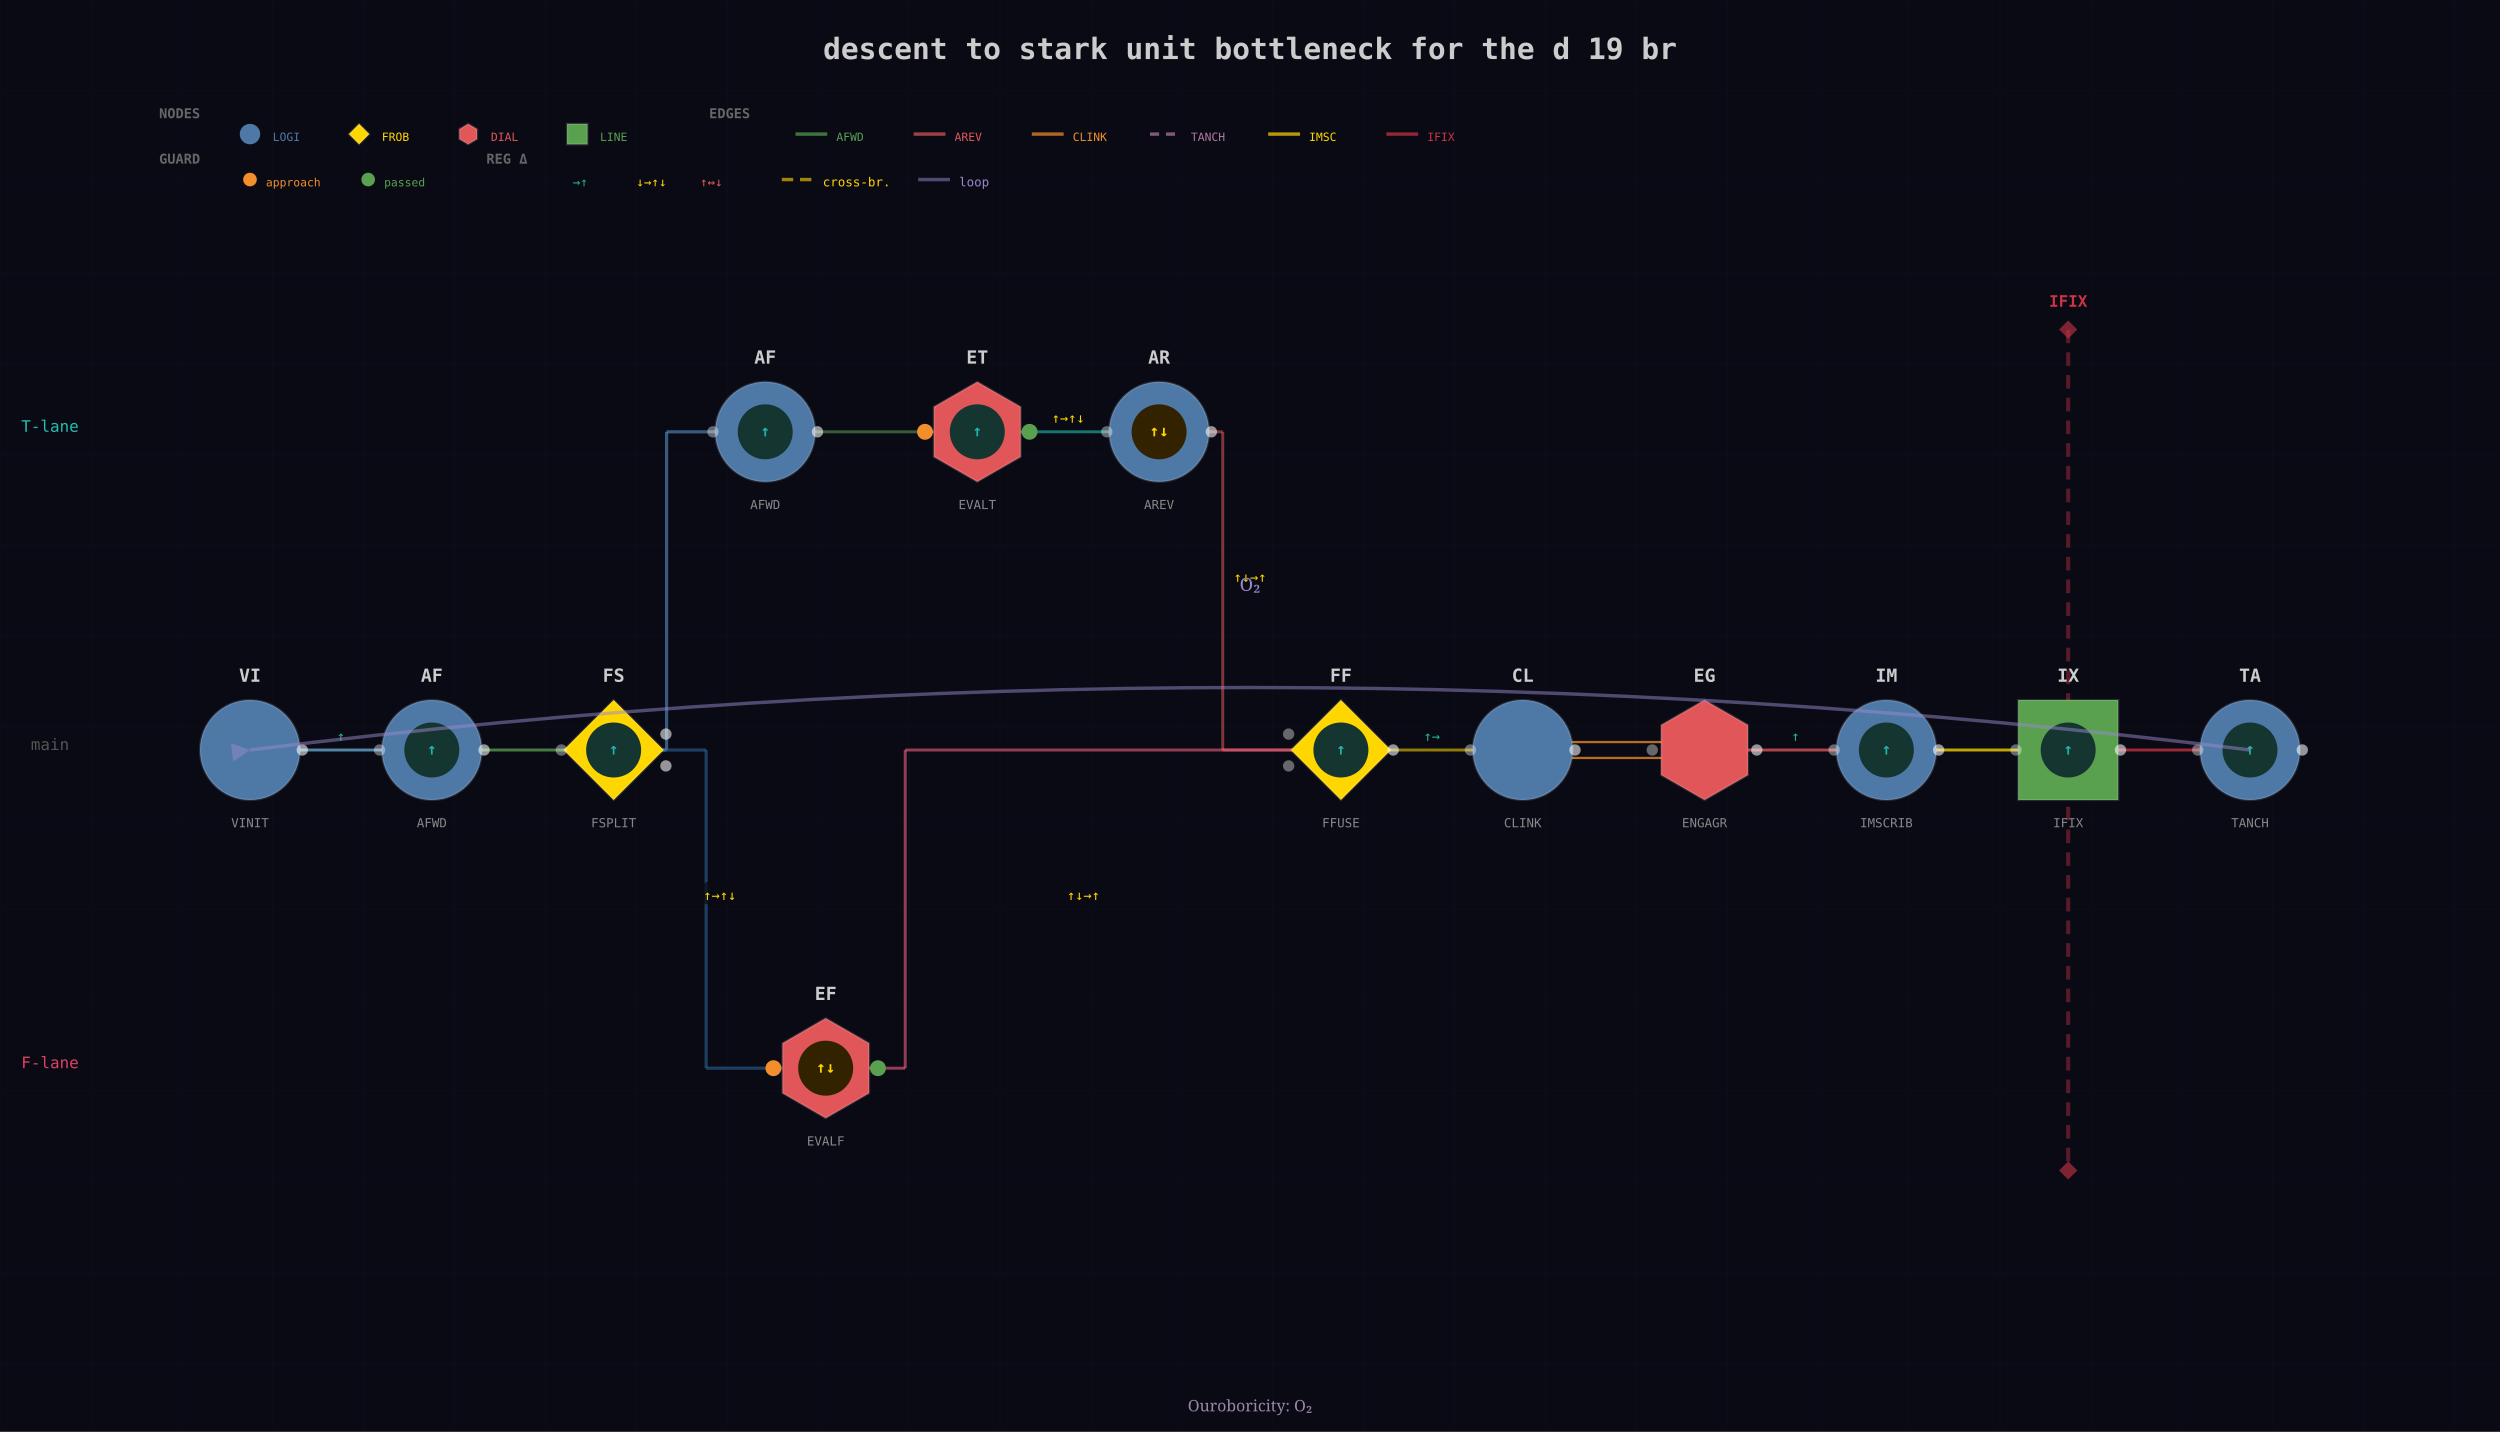
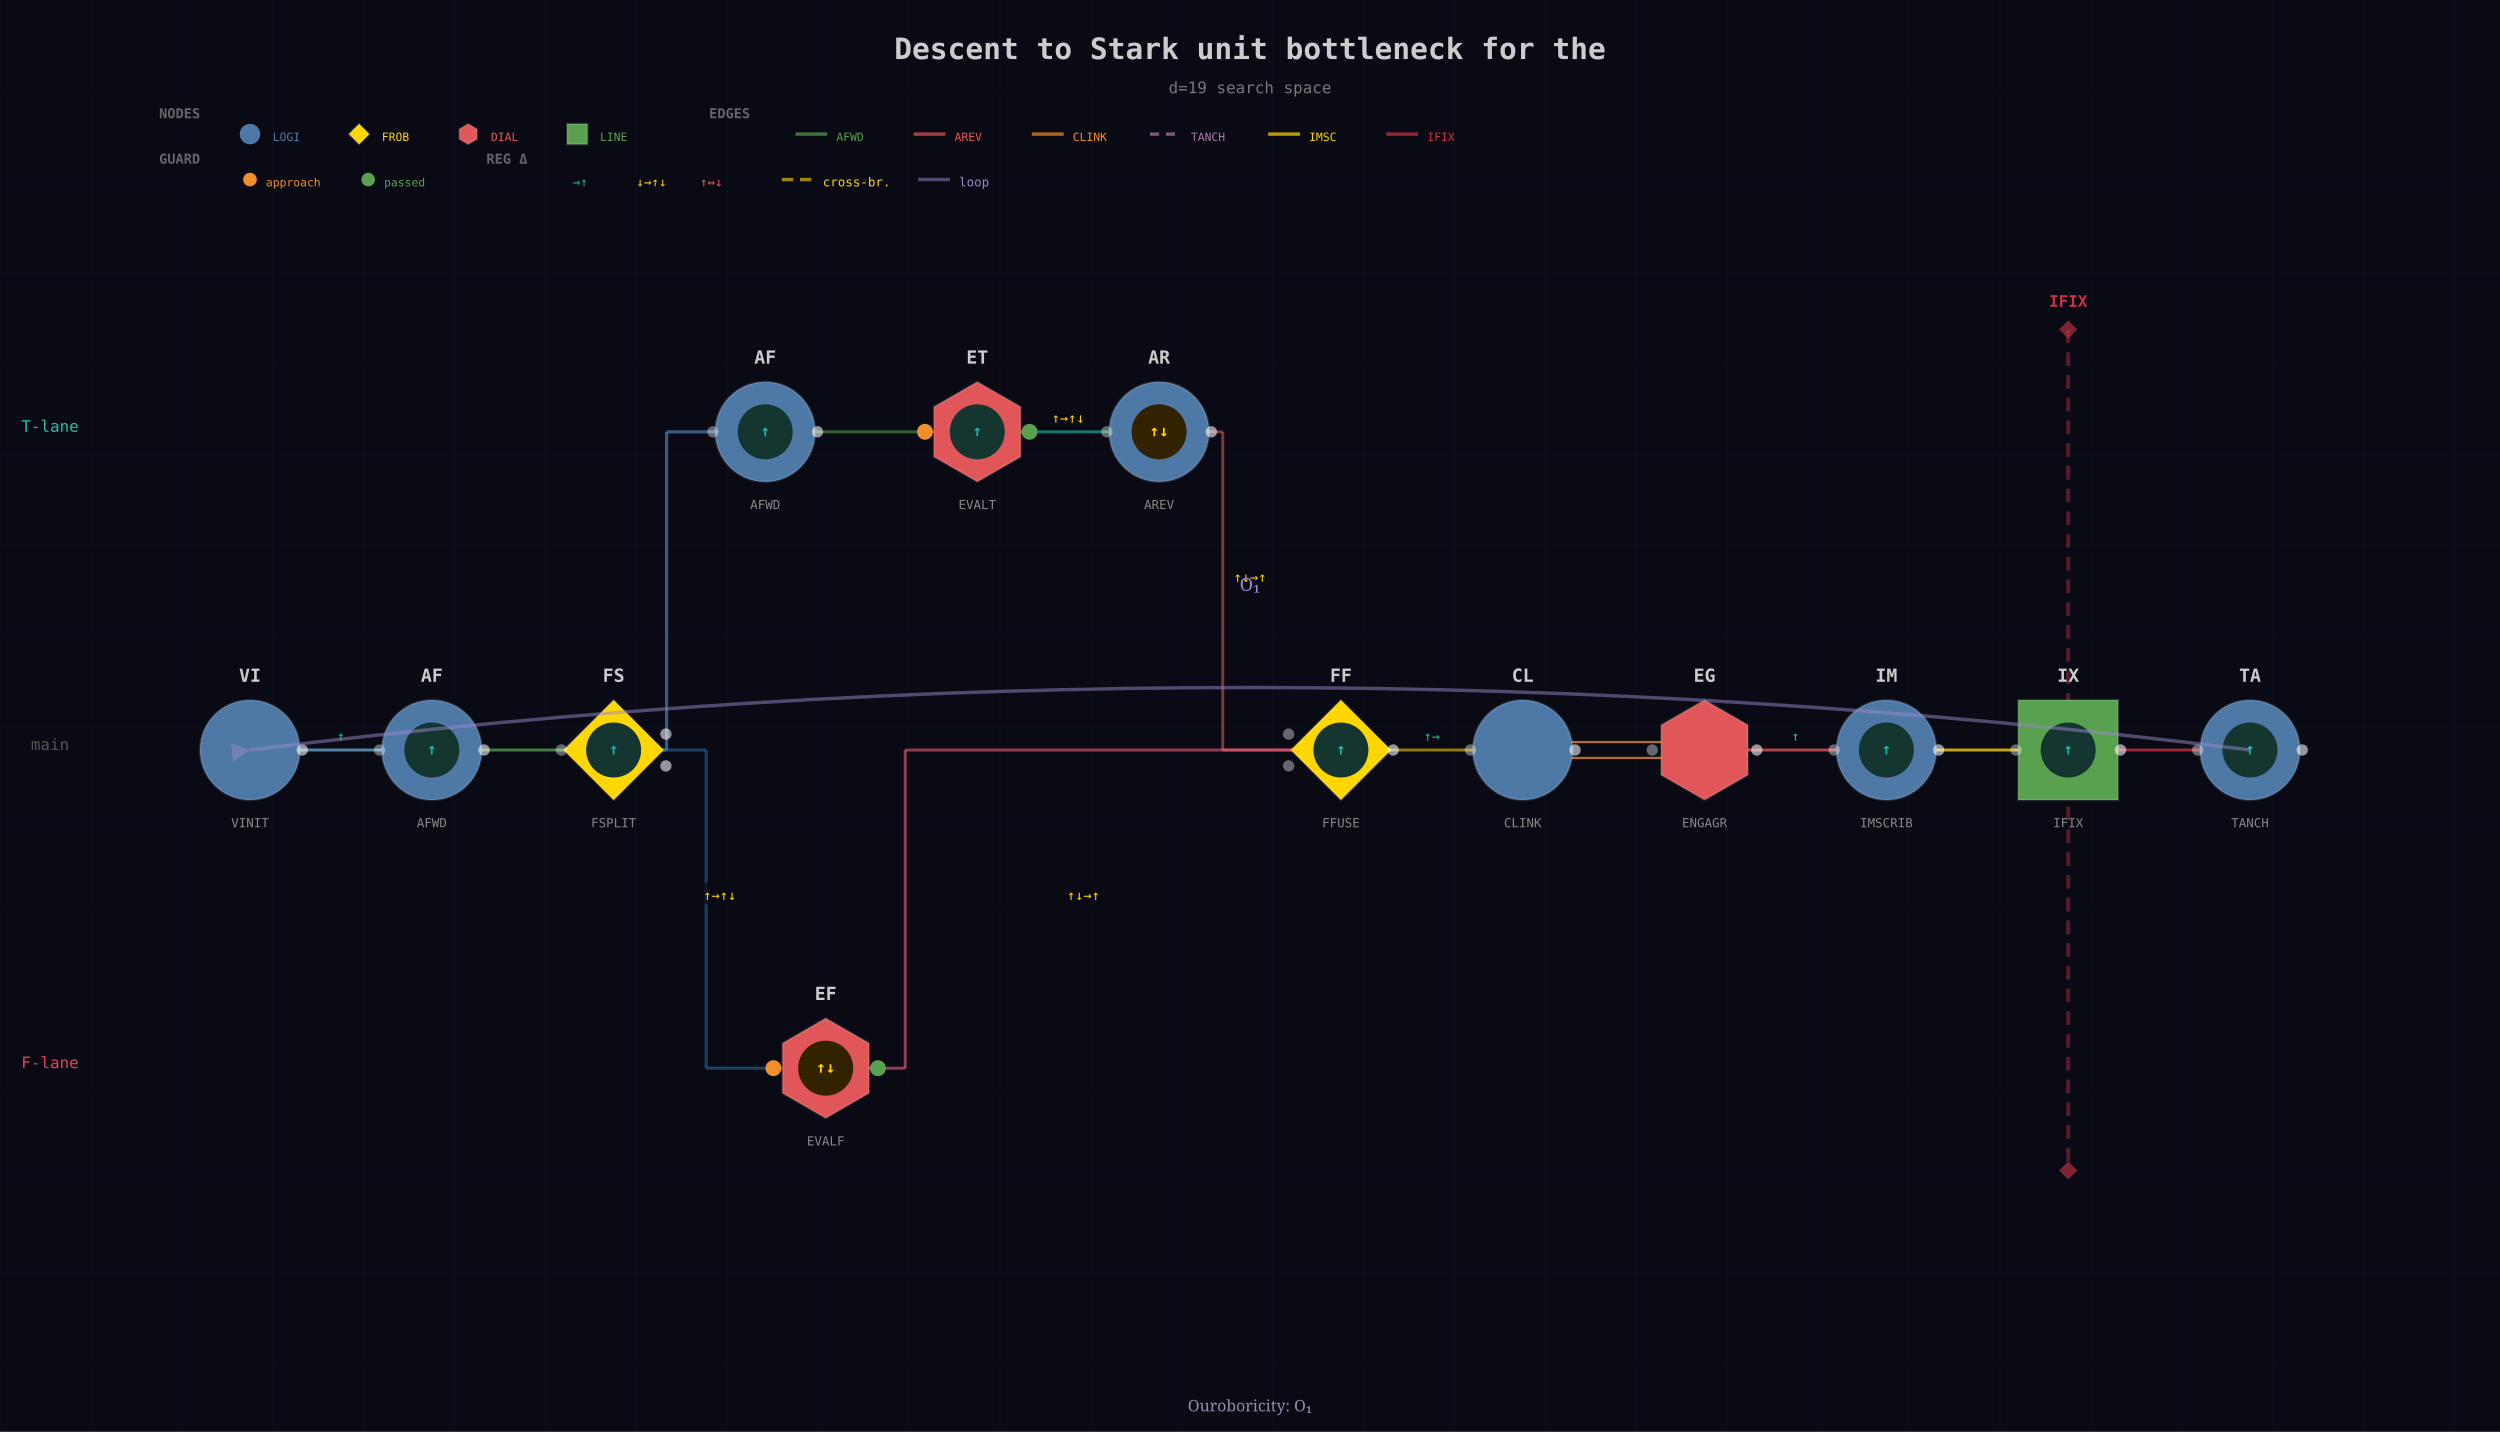
<svg xmlns="http://www.w3.org/2000/svg" viewBox="0 0 1100 630">
  <rect width="1100" height="630" fill="#0a0a15" />
  <line x1="0.0" y1="0.0" x2="0.0" y2="630.0" stroke="#151525" stroke-width="0.4" opacity="0.25" />
  <line x1="40.0" y1="0.0" x2="40.0" y2="630.0" stroke="#151525" stroke-width="0.4" opacity="0.25" />
  <line x1="80.0" y1="0.0" x2="80.0" y2="630.0" stroke="#151525" stroke-width="0.4" opacity="0.25" />
  <line x1="120.0" y1="0.0" x2="120.0" y2="630.0" stroke="#151525" stroke-width="0.4" opacity="0.25" />
  <line x1="160.0" y1="0.0" x2="160.0" y2="630.0" stroke="#151525" stroke-width="0.4" opacity="0.25" />
  <line x1="200.0" y1="0.0" x2="200.0" y2="630.0" stroke="#151525" stroke-width="0.4" opacity="0.25" />
  <line x1="240.0" y1="0.0" x2="240.0" y2="630.0" stroke="#151525" stroke-width="0.4" opacity="0.25" />
  <line x1="280.0" y1="0.0" x2="280.0" y2="630.0" stroke="#151525" stroke-width="0.4" opacity="0.25" />
  <line x1="320.0" y1="0.0" x2="320.0" y2="630.0" stroke="#151525" stroke-width="0.4" opacity="0.25" />
  <line x1="360.0" y1="0.0" x2="360.0" y2="630.0" stroke="#151525" stroke-width="0.4" opacity="0.25" />
  <line x1="400.0" y1="0.0" x2="400.0" y2="630.0" stroke="#151525" stroke-width="0.4" opacity="0.25" />
  <line x1="440.0" y1="0.0" x2="440.0" y2="630.0" stroke="#151525" stroke-width="0.4" opacity="0.25" />
  <line x1="480.0" y1="0.0" x2="480.0" y2="630.0" stroke="#151525" stroke-width="0.4" opacity="0.25" />
  <line x1="520.0" y1="0.0" x2="520.0" y2="630.0" stroke="#151525" stroke-width="0.4" opacity="0.25" />
  <line x1="560.0" y1="0.0" x2="560.0" y2="630.0" stroke="#151525" stroke-width="0.4" opacity="0.25" />
  <line x1="600.0" y1="0.0" x2="600.0" y2="630.0" stroke="#151525" stroke-width="0.4" opacity="0.25" />
  <line x1="640.0" y1="0.0" x2="640.0" y2="630.0" stroke="#151525" stroke-width="0.4" opacity="0.25" />
  <line x1="680.0" y1="0.0" x2="680.0" y2="630.0" stroke="#151525" stroke-width="0.4" opacity="0.25" />
  <line x1="720.0" y1="0.0" x2="720.0" y2="630.0" stroke="#151525" stroke-width="0.4" opacity="0.25" />
  <line x1="760.0" y1="0.0" x2="760.0" y2="630.0" stroke="#151525" stroke-width="0.4" opacity="0.25" />
  <line x1="800.0" y1="0.0" x2="800.0" y2="630.0" stroke="#151525" stroke-width="0.4" opacity="0.25" />
  <line x1="840.0" y1="0.0" x2="840.0" y2="630.0" stroke="#151525" stroke-width="0.4" opacity="0.25" />
  <line x1="880.0" y1="0.0" x2="880.0" y2="630.0" stroke="#151525" stroke-width="0.4" opacity="0.25" />
  <line x1="920.0" y1="0.0" x2="920.0" y2="630.0" stroke="#151525" stroke-width="0.4" opacity="0.25" />
  <line x1="960.0" y1="0.0" x2="960.0" y2="630.0" stroke="#151525" stroke-width="0.4" opacity="0.25" />
  <line x1="1000.0" y1="0.0" x2="1000.0" y2="630.0" stroke="#151525" stroke-width="0.4" opacity="0.25" />
  <line x1="1040.0" y1="0.0" x2="1040.0" y2="630.0" stroke="#151525" stroke-width="0.4" opacity="0.25" />
  <line x1="1080.0" y1="0.0" x2="1080.0" y2="630.0" stroke="#151525" stroke-width="0.4" opacity="0.25" />
  <line x1="0.0" y1="0.0" x2="1100.0" y2="0.0" stroke="#151525" stroke-width="0.4" opacity="0.25" />
  <line x1="0.0" y1="40.0" x2="1100.0" y2="40.0" stroke="#151525" stroke-width="0.4" opacity="0.25" />
  <line x1="0.0" y1="80.0" x2="1100.0" y2="80.0" stroke="#151525" stroke-width="0.4" opacity="0.25" />
  <line x1="0.0" y1="120.0" x2="1100.0" y2="120.0" stroke="#151525" stroke-width="0.4" opacity="0.25" />
  <line x1="0.0" y1="160.0" x2="1100.0" y2="160.0" stroke="#151525" stroke-width="0.4" opacity="0.25" />
  <line x1="0.0" y1="200.0" x2="1100.0" y2="200.0" stroke="#151525" stroke-width="0.4" opacity="0.25" />
  <line x1="0.0" y1="240.0" x2="1100.0" y2="240.0" stroke="#151525" stroke-width="0.4" opacity="0.25" />
  <line x1="0.0" y1="280.0" x2="1100.0" y2="280.0" stroke="#151525" stroke-width="0.4" opacity="0.25" />
  <line x1="0.0" y1="320.0" x2="1100.0" y2="320.0" stroke="#151525" stroke-width="0.4" opacity="0.25" />
  <line x1="0.0" y1="360.0" x2="1100.0" y2="360.0" stroke="#151525" stroke-width="0.4" opacity="0.25" />
  <line x1="0.0" y1="400.0" x2="1100.0" y2="400.0" stroke="#151525" stroke-width="0.4" opacity="0.25" />
  <line x1="0.0" y1="440.0" x2="1100.0" y2="440.0" stroke="#151525" stroke-width="0.4" opacity="0.25" />
  <line x1="0.0" y1="480.0" x2="1100.0" y2="480.0" stroke="#151525" stroke-width="0.4" opacity="0.25" />
  <line x1="0.0" y1="520.0" x2="1100.0" y2="520.0" stroke="#151525" stroke-width="0.4" opacity="0.25" />
  <line x1="0.0" y1="560.0" x2="1100.0" y2="560.0" stroke="#151525" stroke-width="0.4" opacity="0.25" />
  <line x1="0.0" y1="600.0" x2="1100.0" y2="600.0" stroke="#151525" stroke-width="0.4" opacity="0.25" />
-   <text x="550.0" y="26.0" fill="#cccccc" font-size="13" text-anchor="middle" font-family="monospace" font-weight="bold">descent to stark unit bottleneck for the d 19 br</text>
+   <text x="550.0" y="26.0" fill="#cccccc" font-size="13" text-anchor="middle" font-family="monospace" font-weight="bold">Descent to Stark unit bottleneck for the</text>
+   <text x="550.0" y="41.0" fill="#777" font-size="7" text-anchor="middle" font-family="monospace">d=19 search space</text>
  <text x="22.0" y="190.0" fill="#20c0b0" font-size="7" text-anchor="middle" font-family="monospace">T-lane</text>
  <text x="22.0" y="470.0" fill="#e04060" font-size="7" text-anchor="middle" font-family="monospace">F-lane</text>
  <text x="22.0" y="330.0" fill="#555" font-size="7" text-anchor="middle" font-family="monospace">main</text>
  <line x1="910.0" y1="145.0" x2="910.0" y2="515.0" stroke="#cc3344" stroke-width="1.8" opacity="0.4" stroke-dasharray="6,4" />
  <text x="910.0" y="135.0" fill="#cc3344" font-size="7" text-anchor="middle" font-family="monospace" font-weight="bold">IFIX</text>
  <polygon points="910.0,141.0 914.0,145 910.0,149.0 906.0,145" fill="#cc3344" opacity="0.6" />
  <polygon points="910.0,511.0 914.0,515 910.0,519.0 906.0,515" fill="#cc3344" opacity="0.6" />
  <line x1="270.0" y1="330.0" x2="293.3" y2="330.0" stroke="#5b9bd5" stroke-width="1.4" opacity="0.55" />
  <line x1="293.3" y1="330.0" x2="293.3" y2="190.0" stroke="#5b9bd5" stroke-width="1.4" opacity="0.55" />
  <line x1="293.3" y1="190.0" x2="328.7" y2="190.0" stroke="#5b9bd5" stroke-width="1.4" opacity="0.55" />
  <polygon points="336.7,190.0 328.7,193.2 328.7,186.8" fill="#5b9bd5" opacity="0.55" />
  <line x1="336.7" y1="190.0" x2="422.0" y2="190.0" stroke="#59a14f" stroke-width="1.3" opacity="0.55" />
  <polygon points="430.0,190.0 422.0,193.2 422.0,186.8" fill="#59a14f" opacity="0.55" />
  <line x1="430.0" y1="190.0" x2="502.0" y2="190.0" stroke="#20d0b8" stroke-width="1.3" opacity="0.55" />
  <polygon points="510.0,190.0 502.0,193.2 502.0,186.8" fill="#20d0b8" opacity="0.55" />
  <rect x="462.0" y="178.0" width="16.0" height="10" fill="#0a0a15" opacity="0.7" rx="3" />
  <text x="470.0" y="186.0" fill="#ffd700" font-size="6" text-anchor="middle" font-family="monospace">↑→↑↓</text>
  <line x1="510.0" y1="190.0" x2="538.0" y2="190.0" stroke="#e15759" stroke-width="1.3" opacity="0.55" />
  <line x1="538.0" y1="190.0" x2="538.0" y2="330.0" stroke="#e15759" stroke-width="1.3" opacity="0.55" />
  <line x1="538.0" y1="330.0" x2="582.0" y2="330.0" stroke="#e15759" stroke-width="1.3" opacity="0.55" />
  <polygon points="590.0,330.0 582.0,333.2 582.0,326.8" fill="#e15759" opacity="0.55" />
  <rect x="542.0" y="248.0" width="16.0" height="10" fill="#0a0a15" opacity="0.7" rx="3" />
  <text x="550.0" y="256.0" fill="#ffd700" font-size="6" text-anchor="middle" font-family="monospace">↑↓→↑</text>
  <line x1="270.0" y1="330.0" x2="310.7" y2="330.0" stroke="#2b6b9f" stroke-width="1.4" opacity="0.55" />
  <line x1="310.7" y1="330.0" x2="310.7" y2="470.0" stroke="#2b6b9f" stroke-width="1.4" opacity="0.55" />
  <line x1="310.7" y1="470.0" x2="355.3" y2="470.0" stroke="#2b6b9f" stroke-width="1.4" opacity="0.55" />
  <polygon points="363.3,470.0 355.3,473.2 355.3,466.8" fill="#2b6b9f" opacity="0.55" />
  <rect x="308.7" y="388.0" width="16.0" height="10" fill="#0a0a15" opacity="0.7" rx="3" />
  <text x="316.7" y="396.0" fill="#ffd700" font-size="6" text-anchor="middle" font-family="monospace">↑→↑↓</text>
  <line x1="363.3" y1="470.0" x2="398.3" y2="470.0" stroke="#ff6688" stroke-width="1.3" opacity="0.55" />
  <line x1="398.3" y1="470.0" x2="398.3" y2="330.0" stroke="#ff6688" stroke-width="1.3" opacity="0.55" />
  <line x1="398.3" y1="330.0" x2="582.0" y2="330.0" stroke="#ff6688" stroke-width="1.3" opacity="0.55" />
  <polygon points="590.0,330.0 582.0,333.2 582.0,326.8" fill="#ff6688" opacity="0.55" />
  <rect x="468.7" y="388.0" width="16.0" height="10" fill="#0a0a15" opacity="0.7" rx="3" />
  <text x="476.7" y="396.0" fill="#ffd700" font-size="6" text-anchor="middle" font-family="monospace">↑↓→↑</text>
  <line x1="110.0" y1="330.0" x2="182.0" y2="330.0" stroke="#6baed6" stroke-width="1.3" opacity="0.75" />
  <polygon points="190.0,330.0 182.0,333.2 182.0,326.8" fill="#6baed6" opacity="0.75" />
  <rect x="148.0" y="318.0" width="4.0" height="10" fill="#0a0a15" opacity="0.7" rx="3" />
  <text x="150.0" y="326.0" fill="#20b888" font-size="6" text-anchor="middle" font-family="monospace">↑</text>
  <line x1="190.0" y1="330.0" x2="262.0" y2="330.0" stroke="#59a14f" stroke-width="1.3" opacity="0.75" />
  <polygon points="270.0,330.0 262.0,333.2 262.0,326.8" fill="#59a14f" opacity="0.75" />
  <line x1="670.0" y1="326.5" x2="741.0" y2="326.5" stroke="#f28e2b" stroke-width="1.0" opacity="0.75" />
  <line x1="670.0" y1="333.5" x2="741.0" y2="333.5" stroke="#f28e2b" stroke-width="1.0" opacity="0.75" />
  <polygon points="750.0,330.0 740.0,334.0 740.0,326.0" fill="#f28e2b" opacity="0.75" />
  <line x1="750.0" y1="330.0" x2="822.0" y2="330.0" stroke="#e15759" stroke-width="1.3" opacity="0.75" />
  <polygon points="830.0,330.0 822.0,333.2 822.0,326.8" fill="#e15759" opacity="0.75" />
  <rect x="788.0" y="318.0" width="4.0" height="10" fill="#0a0a15" opacity="0.7" rx="3" />
  <text x="790.0" y="326.0" fill="#20b888" font-size="6" text-anchor="middle" font-family="monospace">↑</text>
  <line x1="830.0" y1="330.0" x2="902.0" y2="330.0" stroke="#ffd700" stroke-width="1.3" opacity="0.75" />
  <polygon points="910.0,330.0 902.0,333.2 902.0,326.8" fill="#ffd700" opacity="0.75" />
  <line x1="910.0" y1="330.0" x2="982.0" y2="330.0" stroke="#cc3344" stroke-width="1.3" opacity="0.75" />
  <polygon points="990.0,330.0 982.0,333.2 982.0,326.8" fill="#cc3344" opacity="0.75" />
  <line x1="590.0" y1="330.0" x2="662.0" y2="330.0" stroke="#ffd700" stroke-width="1.3" opacity="0.55" />
  <polygon points="670.0,330.0 662.0,333.2 662.0,326.8" fill="#ffd700" opacity="0.55" />
  <rect x="626.0" y="318.0" width="8.0" height="10" fill="#0a0a15" opacity="0.7" rx="3" />
  <text x="630.0" y="326.0" fill="#20b888" font-size="6" text-anchor="middle" font-family="monospace">↑→</text>
  <circle cx="110.0" cy="330.0" r="22.0" fill="#4e79a7" stroke="#ffffff20" stroke-width="1.0" />
  <text x="110.0" y="300.0" fill="#cccccc" font-size="8" text-anchor="middle" font-family="monospace" font-weight="bold">VI</text>
  <text x="110.0" y="364.0" fill="#888" font-size="5.5" text-anchor="middle" font-family="monospace">VINIT</text>
  <circle cx="133.0" cy="330.0" r="2.5" fill="#ffffff90" stroke-width="0" />
  <circle cx="190.0" cy="330.0" r="22.0" fill="#4e79a7" stroke="#ffffff20" stroke-width="1.0" />
  <circle cx="190.0" cy="330.0" r="12.1" fill="#153530" stroke-width="0" />
  <text x="190.0" y="332.0" fill="#20b2aa" font-size="7" text-anchor="middle" font-family="monospace" font-weight="bold">↑</text>
  <text x="190.0" y="300.0" fill="#cccccc" font-size="8" text-anchor="middle" font-family="monospace" font-weight="bold">AF</text>
  <text x="190.0" y="364.0" fill="#888" font-size="5.5" text-anchor="middle" font-family="monospace">AFWD</text>
  <circle cx="167.0" cy="330.0" r="2.5" fill="#ffffff60" stroke-width="0" />
  <circle cx="213.0" cy="330.0" r="2.5" fill="#ffffff90" stroke-width="0" />
  <polygon points="270.0,308.0 292.0,330 270.0,352.0 248.0,330" fill="#ffd700" stroke="#ffffff20" stroke-width="1.0" />
  <circle cx="270.0" cy="330.0" r="12.1" fill="#153530" stroke-width="0" />
  <text x="270.0" y="332.0" fill="#20b2aa" font-size="7" text-anchor="middle" font-family="monospace" font-weight="bold">↑</text>
  <text x="270.0" y="300.0" fill="#cccccc" font-size="8" text-anchor="middle" font-family="monospace" font-weight="bold">FS</text>
  <text x="270.0" y="364.0" fill="#888" font-size="5.5" text-anchor="middle" font-family="monospace">FSPLIT</text>
  <circle cx="247.0" cy="330.0" r="2.5" fill="#ffffff60" stroke-width="0" />
  <circle cx="293.0" cy="323.0" r="2.5" fill="#ffffff90" stroke-width="0" />
  <circle cx="293.0" cy="337.0" r="2.5" fill="#ffffff90" stroke-width="0" />
  <circle cx="336.7" cy="190.0" r="22.0" fill="#4e79a7" stroke="#ffffff20" stroke-width="1.0" />
  <circle cx="336.7" cy="190.0" r="12.1" fill="#153530" stroke-width="0" />
  <text x="336.7" y="192.0" fill="#20b2aa" font-size="7" text-anchor="middle" font-family="monospace" font-weight="bold">↑</text>
  <text x="336.7" y="160.0" fill="#cccccc" font-size="8" text-anchor="middle" font-family="monospace" font-weight="bold">AF</text>
  <text x="336.7" y="224.0" fill="#888" font-size="5.5" text-anchor="middle" font-family="monospace">AFWD</text>
  <circle cx="313.7" cy="190.0" r="2.5" fill="#ffffff60" stroke-width="0" />
  <circle cx="359.7" cy="190.0" r="2.5" fill="#ffffff90" stroke-width="0" />
  <polygon points="449.1,201.0 430.0,212.0 410.9,201.0 410.9,179.0 430.0,168.0 449.1,179.0" fill="#e15759" stroke="#ffffff20" stroke-width="1.0" />
  <circle cx="430.0" cy="190.0" r="12.1" fill="#153530" stroke-width="0" />
  <text x="430.0" y="192.0" fill="#20b2aa" font-size="7" text-anchor="middle" font-family="monospace" font-weight="bold">↑</text>
  <text x="430.0" y="160.0" fill="#cccccc" font-size="8" text-anchor="middle" font-family="monospace" font-weight="bold">ET</text>
  <text x="430.0" y="224.0" fill="#888" font-size="5.5" text-anchor="middle" font-family="monospace">EVALT</text>
  <circle cx="407.0" cy="190.0" r="3.5" fill="#f28e2b" stroke-width="0.8" />
  <circle cx="453.0" cy="190.0" r="3.5" fill="#59a14f" stroke-width="0.9" />
  <circle cx="510.0" cy="190.0" r="22.0" fill="#4e79a7" stroke="#ffffff20" stroke-width="1.0" />
  <circle cx="510.0" cy="190.0" r="12.1" fill="#332200" stroke-width="0" />
  <text x="510.0" y="192.0" fill="#ffd700" font-size="7" text-anchor="middle" font-family="monospace" font-weight="bold">↑↓</text>
  <text x="510.0" y="160.0" fill="#cccccc" font-size="8" text-anchor="middle" font-family="monospace" font-weight="bold">AR</text>
  <text x="510.0" y="224.0" fill="#888" font-size="5.5" text-anchor="middle" font-family="monospace">AREV</text>
  <circle cx="487.0" cy="190.0" r="2.5" fill="#ffffff60" stroke-width="0" />
  <circle cx="533.0" cy="190.0" r="2.5" fill="#ffffff90" stroke-width="0" />
  <polygon points="382.4,481.0 363.3,492.0 344.3,481.0 344.3,459.0 363.3,448.0 382.4,459.0" fill="#e15759" stroke="#ffffff20" stroke-width="1.0" />
  <circle cx="363.3" cy="470.0" r="12.1" fill="#332200" stroke-width="0" />
  <text x="363.3" y="472.0" fill="#ffd700" font-size="7" text-anchor="middle" font-family="monospace" font-weight="bold">↑↓</text>
  <text x="363.3" y="440.0" fill="#cccccc" font-size="8" text-anchor="middle" font-family="monospace" font-weight="bold">EF</text>
  <text x="363.3" y="504.0" fill="#888" font-size="5.5" text-anchor="middle" font-family="monospace">EVALF</text>
  <circle cx="340.3" cy="470.0" r="3.5" fill="#f28e2b" stroke-width="0.8" />
  <circle cx="386.3" cy="470.0" r="3.5" fill="#59a14f" stroke-width="0.9" />
  <polygon points="590.0,308.0 612.0,330 590.0,352.0 568.0,330" fill="#ffd700" stroke="#ffffff20" stroke-width="1.0" />
  <circle cx="590.0" cy="330.0" r="12.1" fill="#153530" stroke-width="0" />
  <text x="590.0" y="332.0" fill="#20b2aa" font-size="7" text-anchor="middle" font-family="monospace" font-weight="bold">↑</text>
  <text x="590.0" y="300.0" fill="#cccccc" font-size="8" text-anchor="middle" font-family="monospace" font-weight="bold">FF</text>
  <text x="590.0" y="364.0" fill="#888" font-size="5.5" text-anchor="middle" font-family="monospace">FFUSE</text>
  <circle cx="567.0" cy="323.0" r="2.5" fill="#ffffff60" stroke-width="0" />
  <circle cx="567.0" cy="337.0" r="2.5" fill="#ffffff60" stroke-width="0" />
  <circle cx="613.0" cy="330.0" r="2.5" fill="#ffffff90" stroke-width="0" />
  <circle cx="670.0" cy="330.0" r="22.0" fill="#4e79a7" stroke="#ffffff20" stroke-width="1.0" />
  <text x="670.0" y="300.0" fill="#cccccc" font-size="8" text-anchor="middle" font-family="monospace" font-weight="bold">CL</text>
  <text x="670.0" y="364.0" fill="#888" font-size="5.5" text-anchor="middle" font-family="monospace">CLINK</text>
  <circle cx="647.0" cy="330.0" r="2.5" fill="#ffffff60" stroke-width="0" />
  <circle cx="693.0" cy="330.0" r="2.5" fill="#ffffff90" stroke-width="0" />
  <polygon points="769.1,341.0 750.0,352.0 730.9,341.0 730.9,319.0 750.0,308.0 769.1,319.0" fill="#e15759" stroke="#ffffff20" stroke-width="1.0" />
  <text x="750.0" y="300.0" fill="#cccccc" font-size="8" text-anchor="middle" font-family="monospace" font-weight="bold">EG</text>
  <text x="750.0" y="364.0" fill="#888" font-size="5.5" text-anchor="middle" font-family="monospace">ENGAGR</text>
  <circle cx="727.0" cy="330.0" r="2.5" fill="#ffffff60" stroke-width="0" />
  <circle cx="773.0" cy="330.0" r="2.5" fill="#ffffff90" stroke-width="0" />
  <circle cx="830.0" cy="330.0" r="22.0" fill="#4e79a7" stroke="#ffffff20" stroke-width="1.0" />
  <circle cx="830.0" cy="330.0" r="12.1" fill="#153530" stroke-width="0" />
  <text x="830.0" y="332.0" fill="#20b2aa" font-size="7" text-anchor="middle" font-family="monospace" font-weight="bold">↑</text>
  <text x="830.0" y="300.0" fill="#cccccc" font-size="8" text-anchor="middle" font-family="monospace" font-weight="bold">IM</text>
  <text x="830.0" y="364.0" fill="#888" font-size="5.5" text-anchor="middle" font-family="monospace">IMSCRIB</text>
  <circle cx="807.0" cy="330.0" r="2.5" fill="#ffffff60" stroke-width="0" />
  <circle cx="853.0" cy="330.0" r="2.5" fill="#ffffff90" stroke-width="0" />
  <rect x="888.0" y="308.0" width="44.0" height="44.0" fill="#59a14f" stroke="#ffffff20" stroke-width="1.0" />
  <circle cx="910.0" cy="330.0" r="12.1" fill="#153530" stroke-width="0" />
  <text x="910.0" y="332.0" fill="#20b2aa" font-size="7" text-anchor="middle" font-family="monospace" font-weight="bold">↑</text>
  <text x="910.0" y="300.0" fill="#cccccc" font-size="8" text-anchor="middle" font-family="monospace" font-weight="bold">IX</text>
  <text x="910.0" y="364.0" fill="#888" font-size="5.5" text-anchor="middle" font-family="monospace">IFIX</text>
  <circle cx="887.0" cy="330.0" r="2.5" fill="#ffffff60" stroke-width="0" />
  <circle cx="933.0" cy="330.0" r="2.5" fill="#ffffff90" stroke-width="0" />
  <circle cx="990.0" cy="330.0" r="22.0" fill="#4e79a7" stroke="#ffffff20" stroke-width="1.0" />
  <circle cx="990.0" cy="330.0" r="12.1" fill="#153530" stroke-width="0" />
  <text x="990.0" y="332.0" fill="#20b2aa" font-size="7" text-anchor="middle" font-family="monospace" font-weight="bold">↑</text>
  <text x="990.0" y="300.0" fill="#cccccc" font-size="8" text-anchor="middle" font-family="monospace" font-weight="bold">TA</text>
  <text x="990.0" y="364.0" fill="#888" font-size="5.5" text-anchor="middle" font-family="monospace">TANCH</text>
  <circle cx="967.0" cy="330.0" r="2.5" fill="#ffffff60" stroke-width="0" />
  <circle cx="1013.0" cy="330.0" r="2.5" fill="#ffffff90" stroke-width="0" />
  <path d="M990.0,330.0 Q550.0,275.0 110.0,330.0" fill="none" stroke="#9988cc" stroke-width="1.5" opacity="0.5" />
  <polygon points="110.0,330.0 101.6,327.0 102.6,335.0" fill="#9988cc" opacity="0.5" />
-   <text x="550.0" y="260.0" fill="#9988cc" font-size="8" text-anchor="middle" font-family="serif">O₂</text>
-   <text x="550.0" y="621.0" fill="#9988aa" font-size="7" text-anchor="middle" font-family="serif">Ouroboricity: O₂</text>
+   <text x="550.0" y="260.0" fill="#9988cc" font-size="8" text-anchor="middle" font-family="serif">O₁</text>
+   <text x="550.0" y="621.0" fill="#9988aa" font-size="7" text-anchor="middle" font-family="serif">Ouroboricity: O₁</text>
  <text x="70.0" y="52.0" fill="#666" font-size="6" text-anchor="start" font-family="monospace" font-weight="bold">NODES</text>
  <circle cx="110.0" cy="59.0" r="4.5" fill="#4e79a7" stroke-width="0" />
  <text x="120.0" y="62.0" fill="#4e79a7" font-size="5" text-anchor="start" font-family="monospace">LOGI</text>
  <polygon points="158,54.5 162.5,59 158,63.5 153.5,59" fill="#ffd700" stroke="#ffffff20" stroke-width="1.0" />
  <text x="168.0" y="62.0" fill="#ffd700" font-size="5" text-anchor="start" font-family="monospace">FROB</text>
  <polygon points="209.9,61.2 206.0,63.5 202.1,61.2 202.1,56.8 206.0,54.5 209.9,56.8" fill="#e15759" stroke="#ffffff20" stroke-width="1.0" />
  <text x="216.0" y="62.0" fill="#e15759" font-size="5" text-anchor="start" font-family="monospace">DIAL</text>
  <rect x="249.5" y="54.5" width="9.0" height="9.0" fill="#59a14f" stroke="#ffffff20" stroke-width="1.0" />
  <text x="264.0" y="62.0" fill="#59a14f" font-size="5" text-anchor="start" font-family="monospace">LINE</text>
  <text x="312.0" y="52.0" fill="#666" font-size="6" text-anchor="start" font-family="monospace" font-weight="bold">EDGES</text>
  <line x1="350.0" y1="59.0" x2="364.0" y2="59.0" stroke="#59a14f" stroke-width="1.5" opacity="0.7" />
  <text x="368.0" y="62.0" fill="#59a14f" font-size="5" text-anchor="start" font-family="monospace">AFWD</text>
  <line x1="402.0" y1="59.0" x2="416.0" y2="59.0" stroke="#e15759" stroke-width="1.5" opacity="0.7" />
  <text x="420.0" y="62.0" fill="#e15759" font-size="5" text-anchor="start" font-family="monospace">AREV</text>
  <line x1="454.0" y1="59.0" x2="468.0" y2="59.0" stroke="#f28e2b" stroke-width="1.5" opacity="0.7" />
  <text x="472.0" y="62.0" fill="#f28e2b" font-size="5" text-anchor="start" font-family="monospace">CLINK</text>
  <line x1="506.0" y1="59.0" x2="520.0" y2="59.0" stroke="#b07aa1" stroke-width="1.5" opacity="0.7" stroke-dasharray="4,3" />
  <text x="524.0" y="62.0" fill="#b07aa1" font-size="5" text-anchor="start" font-family="monospace">TANCH</text>
  <line x1="558.0" y1="59.0" x2="572.0" y2="59.0" stroke="#ffd700" stroke-width="1.5" opacity="0.7" />
  <text x="576.0" y="62.0" fill="#ffd700" font-size="5" text-anchor="start" font-family="monospace">IMSC</text>
  <line x1="610.0" y1="59.0" x2="624.0" y2="59.0" stroke="#cc3344" stroke-width="1.5" opacity="0.7" />
  <text x="628.0" y="62.0" fill="#cc3344" font-size="5" text-anchor="start" font-family="monospace">IFIX</text>
  <text x="70.0" y="72.0" fill="#666" font-size="6" text-anchor="start" font-family="monospace" font-weight="bold">GUARD</text>
  <circle cx="110.0" cy="79.0" r="3.0" fill="#f28e2b" stroke-width="0.8" />
  <text x="117.0" y="82.0" fill="#f28e2b" font-size="5" text-anchor="start" font-family="monospace">approach</text>
  <circle cx="162.0" cy="79.0" r="3.0" fill="#59a14f" stroke-width="0.9" />
  <text x="169.0" y="82.0" fill="#59a14f" font-size="5" text-anchor="start" font-family="monospace">passed</text>
  <text x="214.0" y="72.0" fill="#666" font-size="6" text-anchor="start" font-family="monospace" font-weight="bold">REG Δ</text>
  <text x="252.0" y="82.0" fill="#20b888" font-size="5.5" text-anchor="start" font-family="monospace">→↑</text>
  <text x="280.0" y="82.0" fill="#ffd700" font-size="5.5" text-anchor="start" font-family="monospace">↓→↑↓</text>
  <text x="308.0" y="82.0" fill="#e15759" font-size="5.5" text-anchor="start" font-family="monospace">↑↔↓</text>
  <line x1="344.0" y1="79.0" x2="358.0" y2="79.0" stroke="#ffd700" stroke-width="1.5" opacity="0.6" stroke-dasharray="5,3" />
  <text x="362.0" y="82.0" fill="#ffd700" font-size="5.5" text-anchor="start" font-family="monospace">cross-br.</text>
  <line x1="404.0" y1="79.0" x2="418.0" y2="79.0" stroke="#9988cc" stroke-width="1.5" opacity="0.5" />
  <text x="422.0" y="82.0" fill="#9988cc" font-size="5.5" text-anchor="start" font-family="monospace">loop</text>
</svg>
